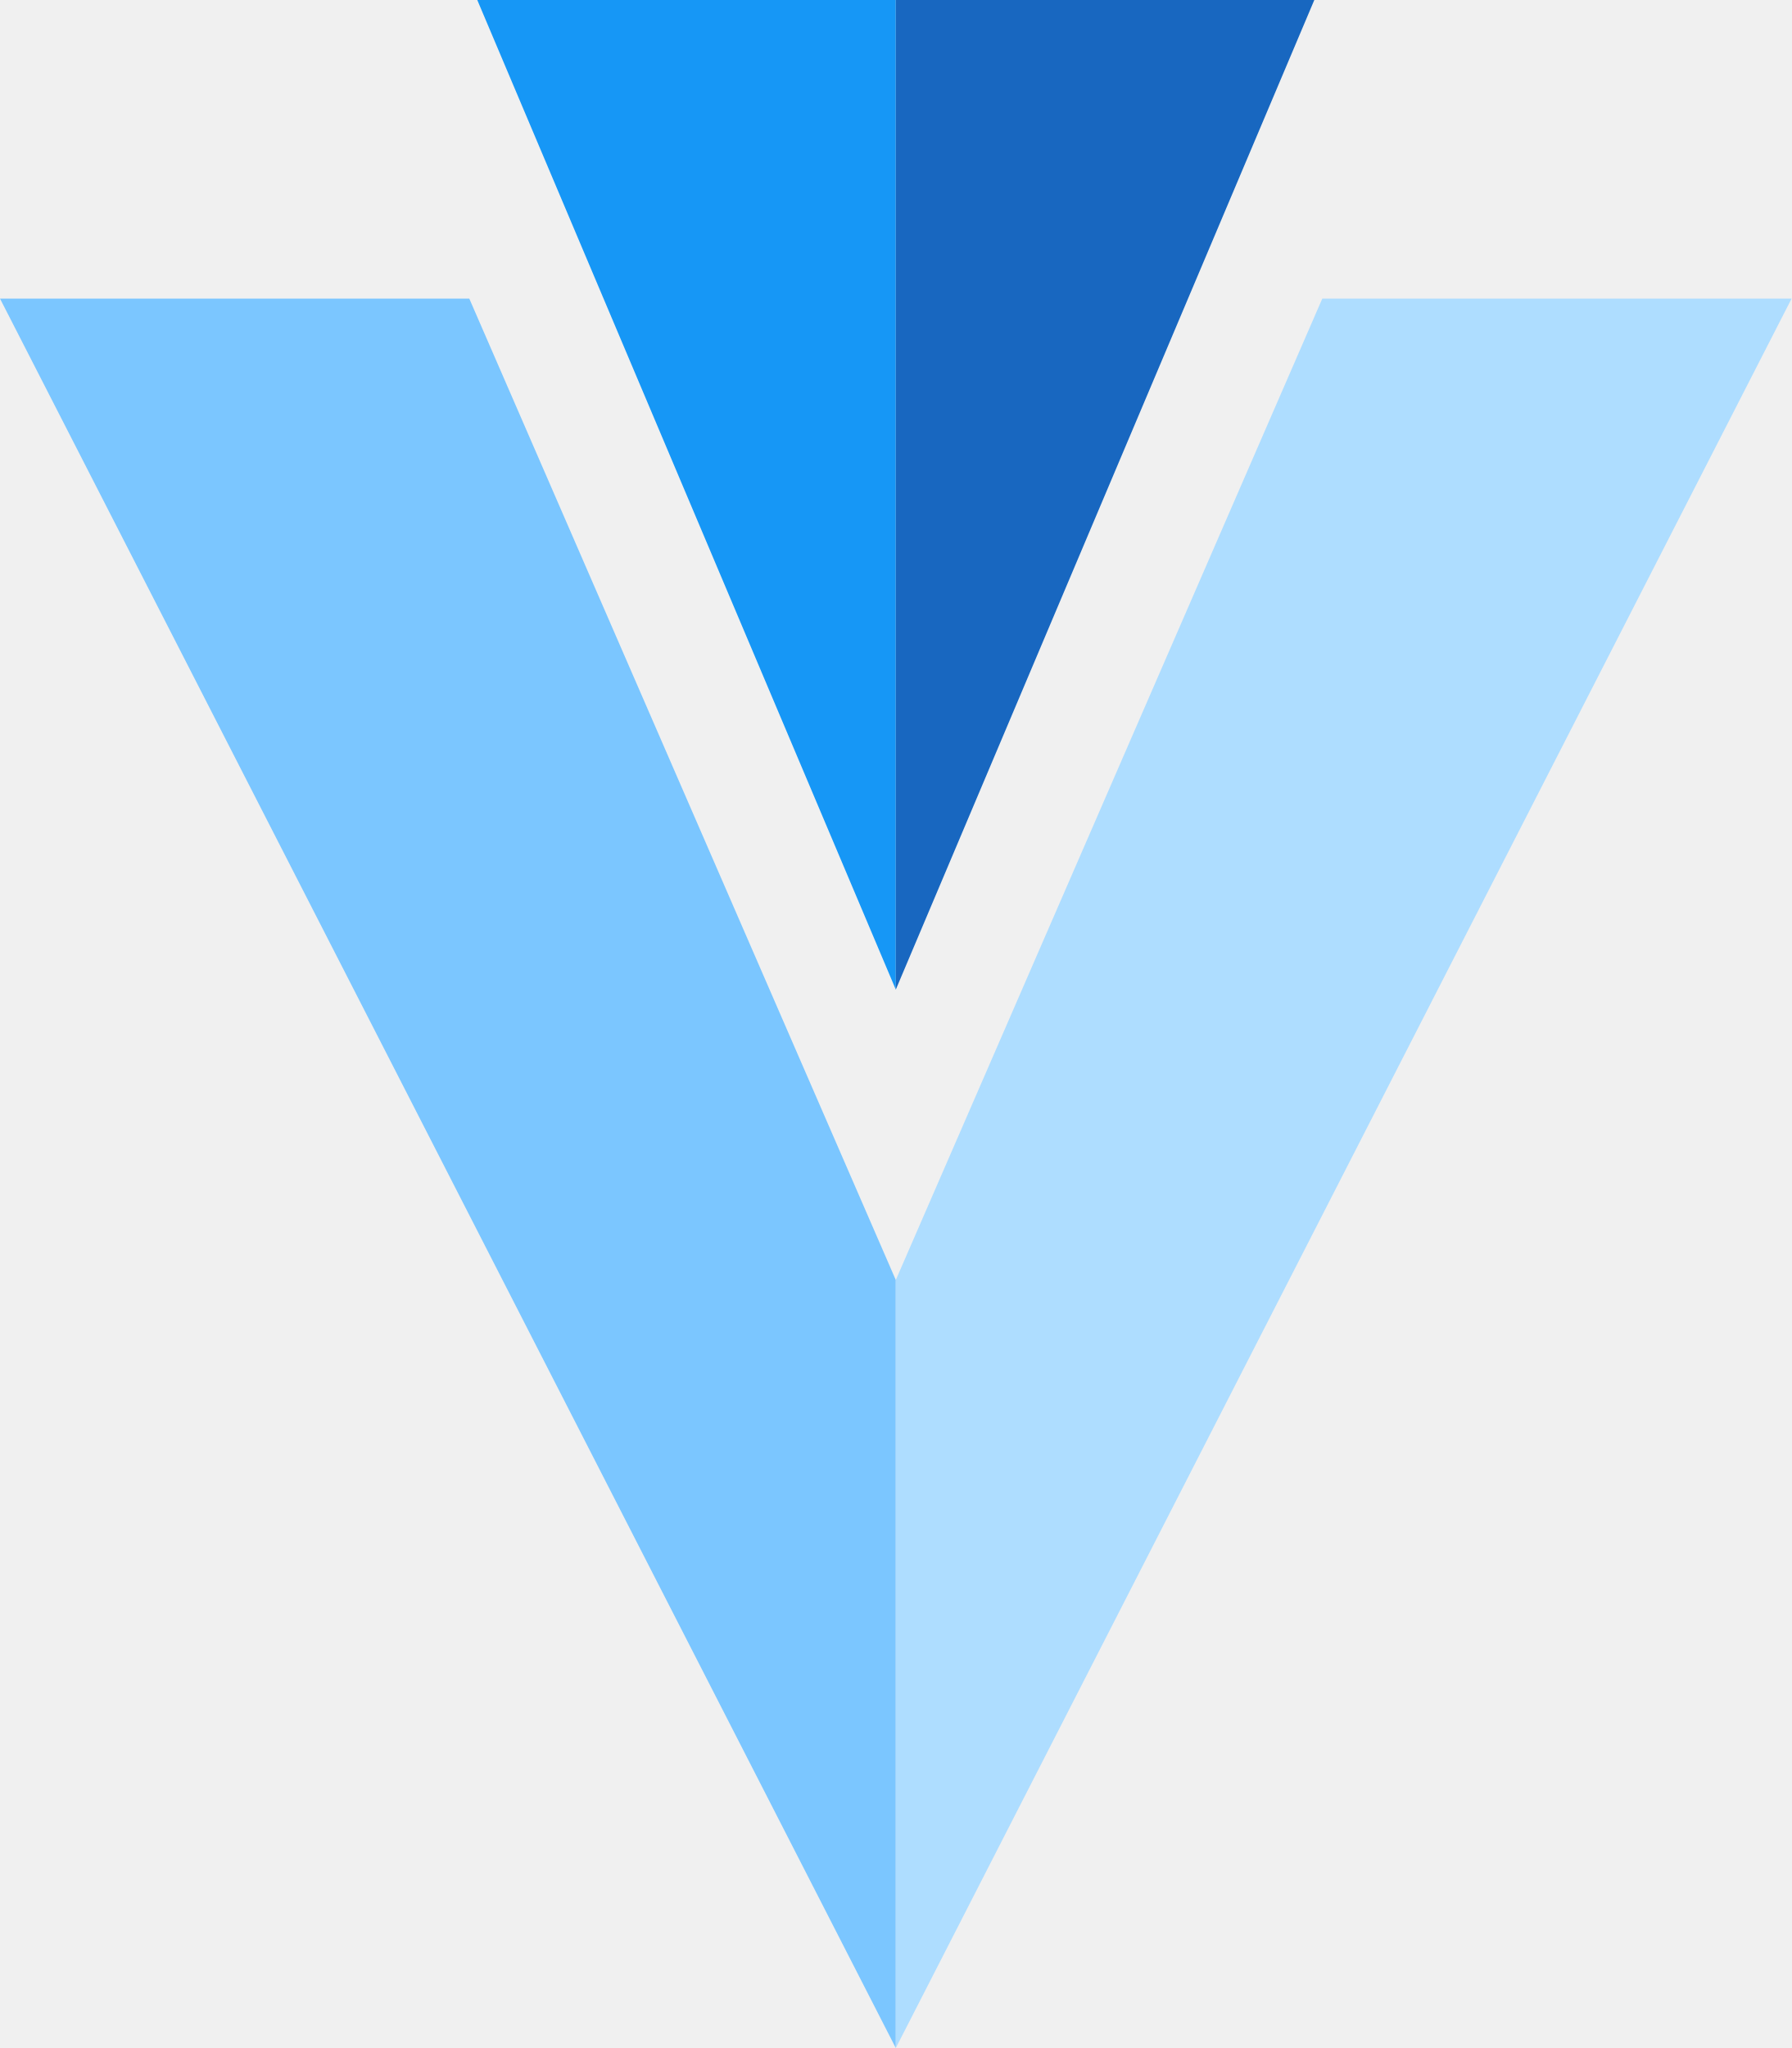
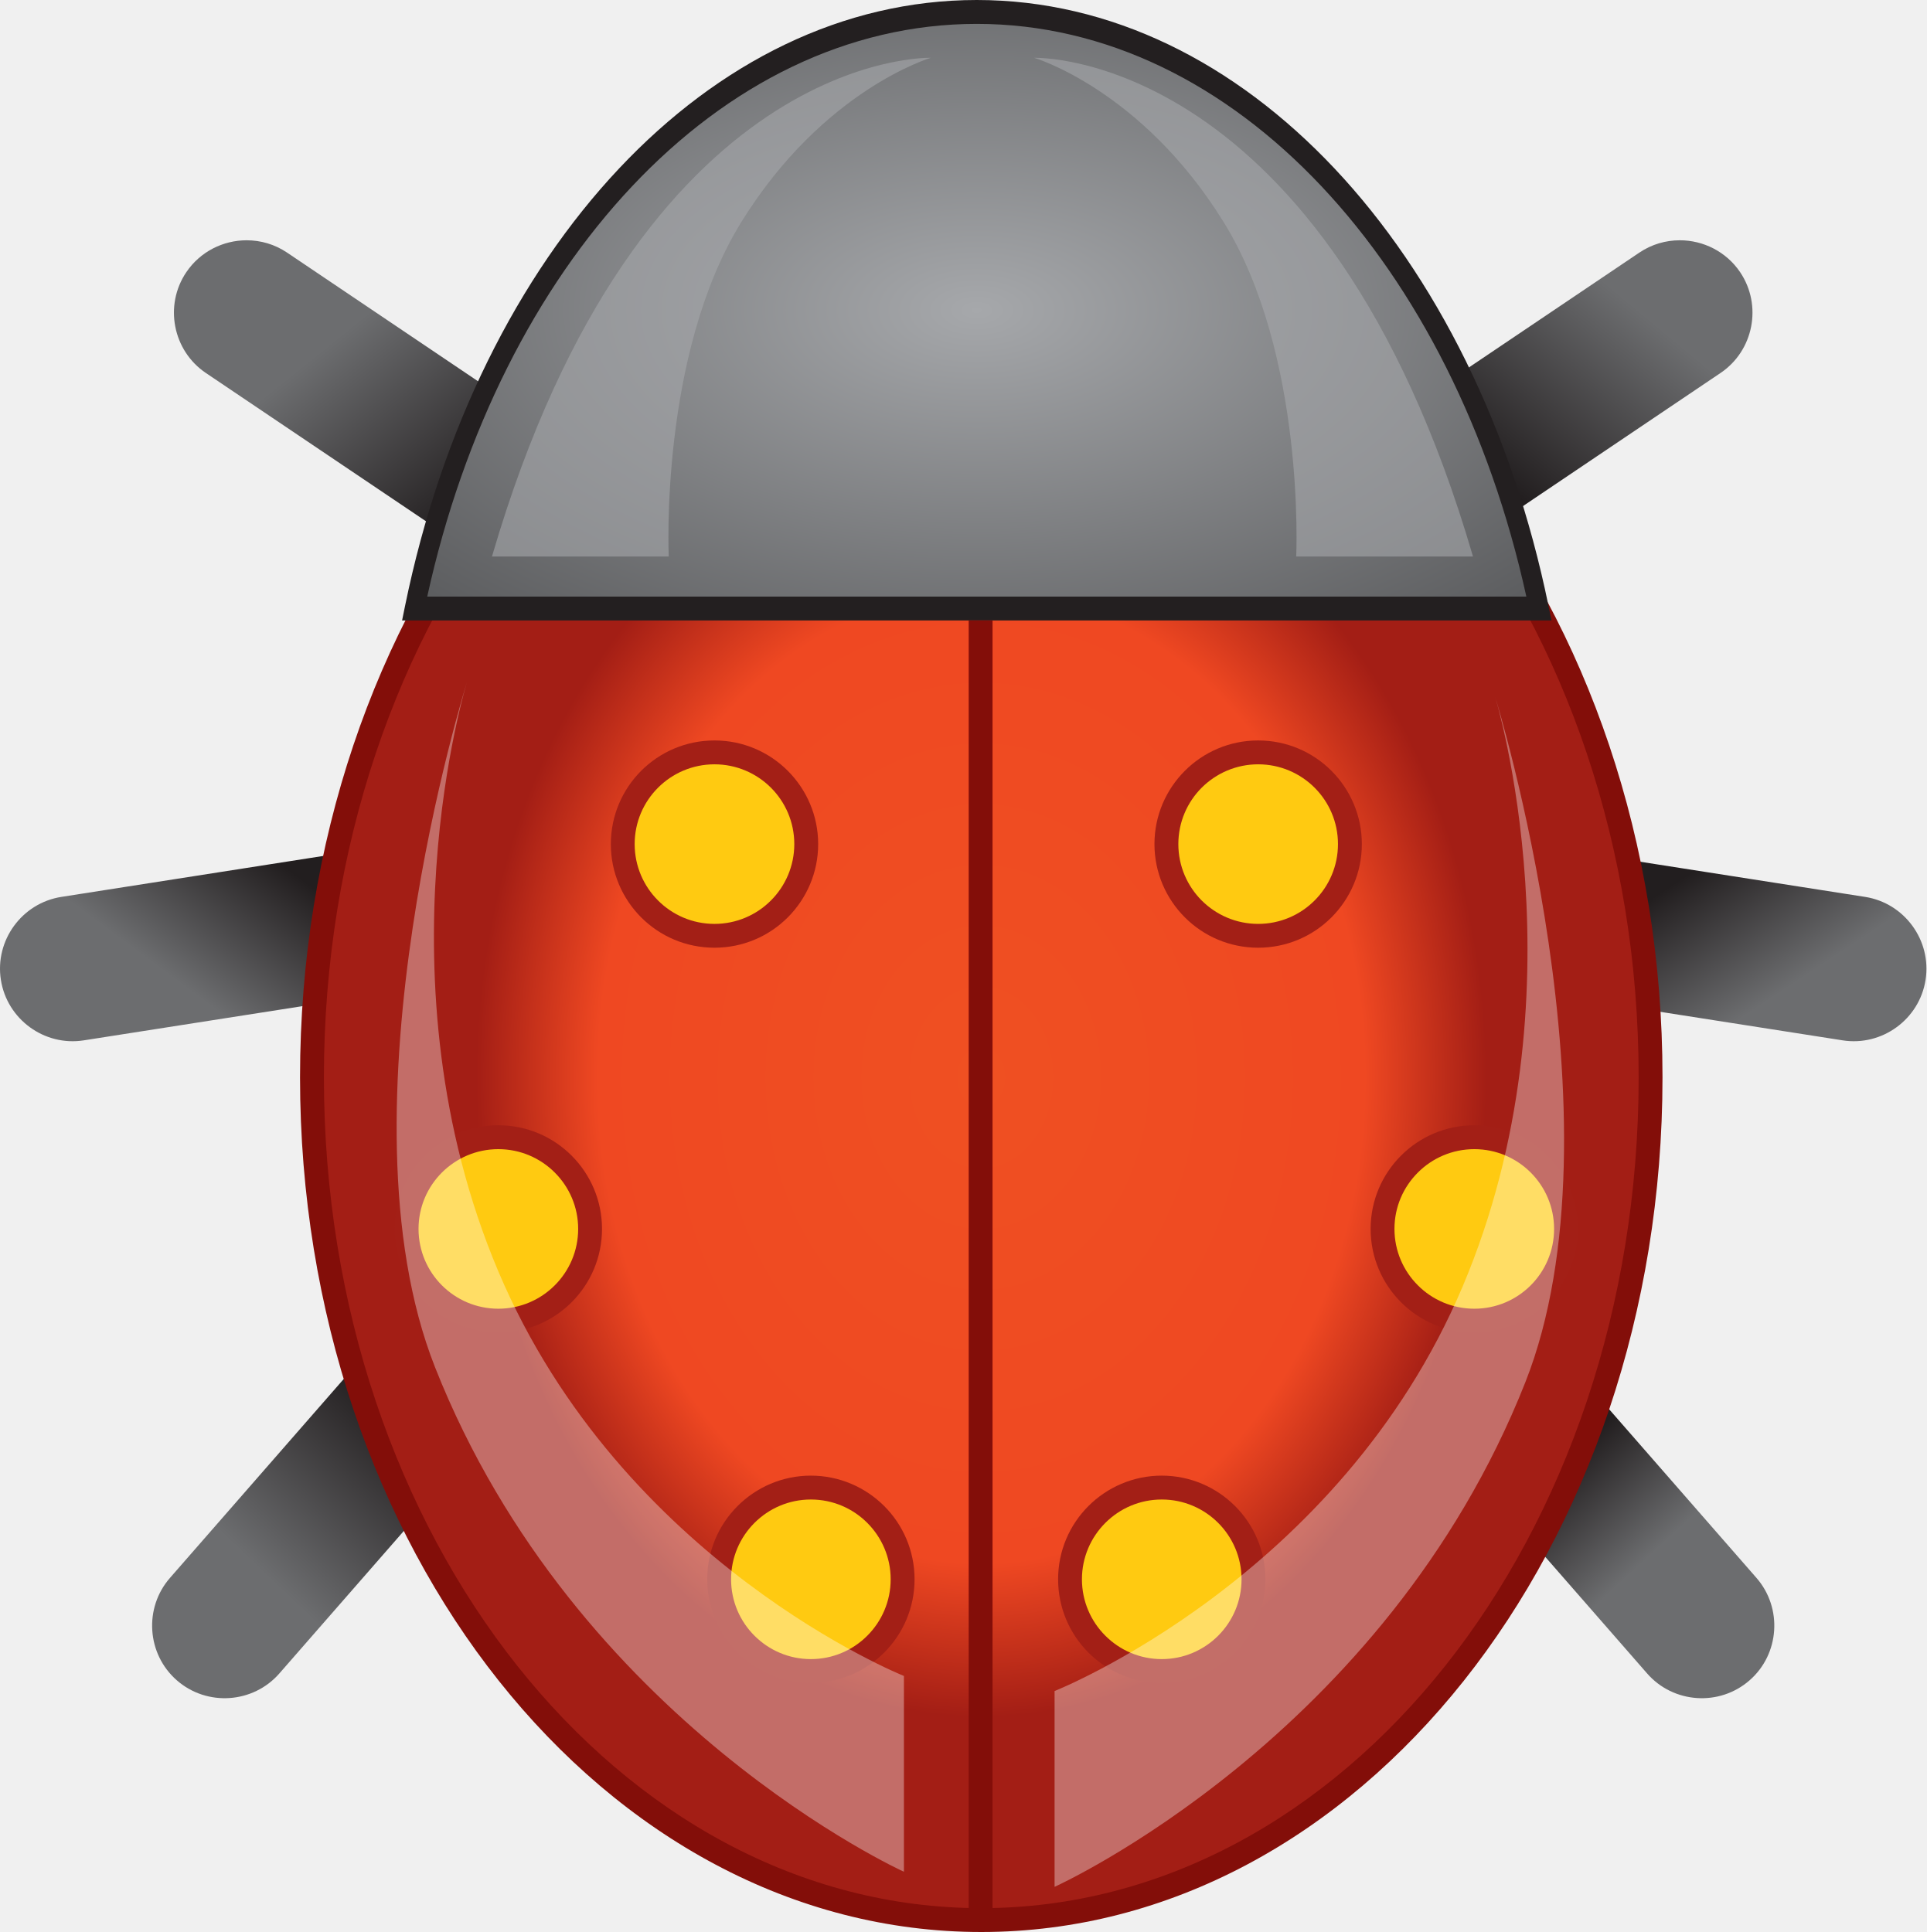
- <svg xmlns="http://www.w3.org/2000/svg" id="Layer_1" data-name="Layer 1" viewBox="0 0 87.5 100">
+ <svg xmlns="http://www.w3.org/2000/svg" version="1.1" viewBox="0.471 -0.358 170.495 171.023">
  <defs>
-     <style>.cls-1{fill:#1697f6;}.cls-2{fill:#7bc6ff;}.cls-3{fill:#1867c0;}.cls-4{fill:#aeddff;}</style>
+     <linearGradient gradientTransform="rotate(-49.1698 0.232422 0.809681)" id="def0" x1="0.232" x2="0.599" y1="0.81" y2="0.81">
+       <stop offset="0" stop-color="#6C6D6F" />
+       <stop offset="1" stop-color="#221E1F" />
+     </linearGradient>
+     <linearGradient gradientTransform="rotate(-23.551 0.191045 0.634638)" id="def1" x1="0.191" x2="0.517" y1="0.635" y2="0.635">
+       <stop offset="0" stop-color="#6C6D6F" />
+       <stop offset="1" stop-color="#221E1F" />
+     </linearGradient>
+     <linearGradient gradientTransform="rotate(43.1291 0.220046 0.237752)" id="def2" x1="0.22" x2="0.626" y1="0.238" y2="0.238">
+       <stop offset="0" stop-color="#6C6D6F" />
+       <stop offset="1" stop-color="#221E1F" />
+     </linearGradient>
+     <linearGradient gradientTransform="rotate(230.191 0.73856 0.78619)" id="def3" x1="0.739" x2="1.105" y1="0.786" y2="0.786">
+       <stop offset="0" stop-color="#6C6D6F" />
+       <stop offset="0.613" stop-color="#221E1F" />
+       <stop offset="1" stop-color="#221E1F" />
+     </linearGradient>
+     <linearGradient gradientTransform="rotate(206.16 0.861767 0.677677)" id="def4" x1="0.862" x2="1.194" y1="0.678" y2="0.678">
+       <stop offset="0" stop-color="#6C6D6F" />
+       <stop offset="1" stop-color="#221E1F" />
+     </linearGradient>
+     <linearGradient gradientTransform="rotate(137.938 0.856718 0.178112)" id="def5" x1="0.857" x2="1.26" y1="0.178" y2="0.178">
+       <stop offset="0" stop-color="#6C6D6F" />
+       <stop offset="1" stop-color="#221E1F" />
+     </linearGradient>
+     <radialGradient cx="0.5" cy="0.5" id="def6" r="0.496">
+       <stop offset="0" stop-color="#EF5022" />
+       <stop offset="0.58" stop-color="#EF4822" />
+       <stop offset="0.764" stop-color="#A31E15" />
+       <stop offset="1" stop-color="#A31E15" />
+     </radialGradient>
+     <radialGradient cx="0.5" cy="0.5" id="def7" r="0.734">
+       <stop offset="0" stop-color="#A6A8AB" />
+       <stop offset="1" stop-color="#57585A" />
+     </radialGradient>
  </defs>
-   <polyline class="cls-1" points="43.75 0 23.31 0 43.75 48.32" />
-   <polygon class="cls-2" points="43.75 62.5 43.75 100 0 14.58 22.92 14.58 43.75 62.5" />
-   <polyline class="cls-3" points="43.75 0 64.19 0 43.75 48.32" />
-   <polygon class="cls-4" points="64.58 14.58 87.5 14.58 43.75 100 43.75 62.5 64.58 14.58" />
+   <g>
+     <path d="M50.435,99.337L15.513,139.321C13.188,141.985,13.464,146.067,16.124,148.388L16.124,148.388C18.788,150.717,22.869,150.441,25.195,147.777L60.116,107.792C62.444,105.128,62.164,101.052,59.504,98.723L59.504,98.723C58.291,97.665,56.784,97.147,55.283,97.147L55.283,97.147C53.488,97.147,51.703,97.888,50.435,99.337z" fill="url(#def0)" />
+     <path d="M58.353,70.833L5.903,79.036C2.411,79.583,-4.21206E-06,82.887,0.549,86.38L0.549,86.38C1.095,89.872,4.396,92.283,7.889,91.735L60.343,83.529C63.835,82.987,66.245,79.683,65.697,76.189L65.697,76.189C65.203,73.031,62.452,70.756,59.347,70.756L59.347,70.756C59.019,70.756,58.687,70.781,58.353,70.833z" fill="url(#def1)" />
+     <path d="M16.957,23.741C14.979,26.673,15.765,30.687,18.692,32.66L62.723,62.329C65.651,64.303,69.665,63.523,71.641,60.592L71.641,60.589C73.615,57.657,72.835,53.645,69.904,51.671L25.876,22.001C24.781,21.264,23.535,20.912,22.301,20.912L22.301,20.912C20.231,20.911,18.195,21.904,16.957,23.741z" fill="url(#def2)" />
+     <path d="M111.933,98.723C109.268,101.052,108.995,105.128,111.32,107.792L146.244,147.777C148.568,150.441,152.648,150.717,155.311,148.388L155.311,148.388C157.973,146.067,158.247,141.985,155.924,139.321L121.001,99.337C119.735,97.888,117.948,97.147,116.153,97.147L116.153,97.147C114.653,97.147,113.145,97.665,111.933,98.723z" fill="url(#def3)" />
+     <path d="M105.741,76.189C105.193,79.683,107.603,82.987,111.095,83.529L163.547,91.735C167.04,92.283,170.343,89.872,170.889,86.38L170.889,86.38C171.435,82.887,169.028,79.583,165.535,79.036L113.081,70.833C112.748,70.781,112.417,70.756,112.089,70.756L112.089,70.756C108.984,70.756,106.236,73.031,105.741,76.189z" fill="url(#def4)" />
+     <path d="M145.56,22.001L101.532,51.671C98.601,53.645,97.819,57.657,99.797,60.589L99.797,60.592C101.771,63.523,105.784,64.303,108.716,62.329L152.74,32.66C155.673,30.687,156.453,26.673,154.481,23.741L154.481,23.741C153.243,21.904,151.205,20.911,149.136,20.912L149.136,20.912C147.901,20.912,146.655,21.264,145.56,22.001z" fill="url(#def5)" />
+     <path d="M28.081,95.009C28.081,136.097,54.691,169.612,87.317,169.612L87.317,169.612C119.945,169.612,146.553,136.097,146.553,95.009L146.553,95.009C146.553,53.917,119.945,20.407,87.317,20.407L87.317,20.407C54.691,20.407,28.081,53.917,28.081,95.009z" fill="url(#def6)" />
+     <g>
+       <path d="M128.379,42.91C117.854,29.661 103.337,21.463 87.317,21.463 71.297,21.463 56.779,29.661 46.255,42.91 35.678,56.231 29.138,74.653 29.138,95.009 29.138,115.366 35.678,133.783 46.255,147.105 56.779,160.357 71.297,168.553 87.317,168.553 103.337,168.553 117.854,160.357 128.379,147.105 138.953,133.783 145.495,115.366 145.495,95.009 145.495,74.653 138.953,56.231 128.379,42.91z M87.317,19.35C104.013,19.35 119.111,27.854 130.026,41.601 140.889,55.281 147.606,74.163 147.606,95.009 147.606,115.851 140.889,134.738 130.026,148.418 119.111,162.161 104.013,170.665 87.317,170.665 70.622,170.665 55.522,162.161 44.608,148.418 33.745,134.738 27.025,115.851 27.025,95.009 27.025,74.163 33.745,55.281 44.608,41.601 55.522,27.854 70.622,19.35 87.317,19.35z" fill="#830E09" />
+     </g>
+     <path d="M37.165,53.511L136.675,53.511C130.423,23.005,110.513,0.699,86.919,0.699L86.919,0.699C63.323,0.699,43.415,23.005,37.165,53.511z" fill="url(#def7)" />
+     <path d="M117.419,16.125C108.919,7.102 98.36,1.756 86.918,1.756 75.48,1.756 64.917,7.102 56.419,16.125 47.937,25.126 41.502,37.788 38.282,52.454L135.557,52.454C132.335,37.788,125.899,25.126,117.419,16.125z M86.918,-0.358C98.793,-0.358 109.745,5.184 118.557,14.533 127.551,24.08 134.305,37.608 137.512,53.254L137.78,54.565 136.673,54.565 37.165,54.565 36.057,54.565 36.324,53.254C39.532,37.608 46.286,24.08 55.284,14.533 64.091,5.184 75.046,-0.358 86.918,-0.358z" fill="#231F20" />
+     <path d="M86.203,54.564L88.313,54.564 88.313,169.809 86.203,169.809 86.203,54.564z" fill="#830E09" />
+     <path d="M44.011,48.906L59.658,48.906C59.658,48.906 58.82,31.026 66.084,19.292 73.35,7.553 82.85,4.76 82.85,4.76 82.85,4.76 57.143,3.924 44.011,48.906z" fill="#A6A8AB" style="fill-opacity:0.604" />
+     <path d="M63.707,82.482C68.178,82.482 71.824,78.833 71.824,74.362 71.824,69.892 68.178,66.241 63.707,66.241 59.234,66.241 55.587,69.892 55.587,74.362 55.587,78.833 59.234,82.482 63.707,82.482z" fill="#FFCA11" />
+     <path d="M68.698,69.367C67.421,68.093 65.654,67.3 63.704,67.3 61.755,67.3 59.986,68.093 58.712,69.367 57.432,70.644 56.64,72.411 56.64,74.362 56.64,76.311 57.432,78.079 58.712,79.356 59.986,80.634 61.755,81.426 63.704,81.426 65.654,81.426 67.421,80.634 68.698,79.356 69.976,78.079 70.768,76.311 70.768,74.362 70.768,72.411 69.976,70.644 68.698,69.367z M63.704,65.187C66.239,65.187 68.532,66.215 70.192,67.874 71.85,69.535 72.881,71.83 72.881,74.362 72.881,76.894 71.85,79.19 70.192,80.85 68.532,82.511 66.239,83.535 63.704,83.535 61.169,83.535 58.874,82.511 57.216,80.85 55.557,79.19 54.531,76.894 54.531,74.362 54.531,71.83 55.557,69.535 57.216,67.874 58.874,66.215 61.169,65.187 63.704,65.187z" fill="#A31F16" />
+     <path d="M44.575,116.547C49.049,116.547 52.693,112.9 52.693,108.427 52.693,103.956 49.049,100.31 44.575,100.31 40.105,100.31 36.458,103.956 36.458,108.427 36.458,112.9 40.105,116.547 44.575,116.547z" fill="#FFCA11" />
+     <path d="M49.568,103.435C48.292,102.158 46.522,101.366 44.576,101.366 42.625,101.366 40.86,102.158 39.581,103.435 38.304,104.714 37.512,106.476 37.512,108.427 37.512,110.376 38.304,112.146 39.581,113.422 40.86,114.702 42.625,115.491 44.576,115.491 46.522,115.491 48.292,114.702 49.568,113.422 50.848,112.146 51.64,110.376 51.64,108.427 51.64,106.476 50.848,104.714 49.568,103.435z M44.576,99.252C47.108,99.252 49.404,100.28 51.064,101.943 52.722,103.602 53.75,105.895 53.75,108.427 53.75,110.963 52.722,113.255 51.064,114.916 49.404,116.576 47.108,117.604 44.576,117.604 42.041,117.604 39.748,116.576 38.089,114.916 36.429,113.255 35.4,110.963 35.4,108.427 35.4,105.895 36.429,103.602 38.089,101.943 39.748,100.28 42.041,99.252 44.576,99.252z" fill="#A31F16" />
+     <path d="M72.238,147.563C76.708,147.563 80.355,143.916 80.355,139.441 80.355,134.972 76.708,131.324 72.238,131.324 67.764,131.324 64.12,134.972 64.12,139.441 64.12,143.916 67.764,147.563 72.238,147.563z" fill="#FFCA11" />
+     <path d="M77.229,134.451C75.954,133.172 74.185,132.38 72.234,132.38 70.285,132.38 68.521,133.172 67.242,134.451 65.965,135.728 65.173,137.495 65.173,139.441 65.173,141.392 65.965,143.161 67.242,144.436 68.521,145.716 70.285,146.508 72.234,146.508 74.185,146.508 75.954,145.716 77.229,144.436 78.506,143.161 79.298,141.392 79.298,139.441 79.298,137.495 78.506,135.728 77.229,134.451z M72.234,130.267C74.766,130.267 77.062,131.299 78.725,132.957 80.384,134.616 81.412,136.909 81.412,139.441 81.412,141.977 80.384,144.269 78.725,145.932 77.062,147.591 74.766,148.619 72.234,148.619 69.702,148.619 67.409,147.591 65.75,145.932 64.088,144.269 63.061,141.977 63.061,139.441 63.061,136.909 64.088,134.616 65.75,132.957 67.409,131.299 69.702,130.267 72.234,130.267z" fill="#A31F16" />
+     <path d="M111.823,82.482C116.295,82.482 119.942,78.833 119.942,74.362 119.942,69.892 116.295,66.241 111.823,66.241 107.351,66.241 103.703,69.892 103.703,74.362 103.703,78.833 107.351,82.482 111.823,82.482z" fill="#FFCA11" />
+     <path d="M106.826,69.367C108.105,68.093 109.874,67.3 111.821,67.3 113.771,67.3 115.538,68.093 116.815,69.367 118.093,70.644 118.885,72.411 118.885,74.362 118.885,76.311 118.093,78.079 116.815,79.356 115.538,80.634 113.771,81.426 111.821,81.426 109.874,81.426 108.105,80.634 106.826,79.356 105.549,78.079 104.757,76.311 104.757,74.362 104.757,72.411 105.549,70.644 106.826,69.367z M111.821,65.187C109.289,65.187 106.993,66.215 105.334,67.874 103.674,69.535 102.643,71.83 102.643,74.362 102.643,76.894 103.674,79.19 105.334,80.85 106.993,82.511 109.289,83.535 111.821,83.535 114.355,83.535 116.649,82.511 118.309,80.85 119.967,79.19 120.998,76.894 120.998,74.362 120.998,71.83 119.967,69.535 118.309,67.874 116.649,66.215 114.355,65.187 111.821,65.187z" fill="#A31F16" />
+     <path d="M130.952,116.547C135.423,116.547 139.07,112.9 139.07,108.427 139.07,103.956 135.423,100.31 130.952,100.31 126.479,100.31 122.831,103.956 122.831,108.427 122.831,112.9 126.479,116.547 130.952,116.547z" fill="#FFCA11" />
+     <path d="M125.958,103.435C127.232,102.158 129.002,101.366 130.952,101.366 132.899,101.366 134.666,102.158 135.943,103.435 137.22,104.714 138.012,106.476 138.012,108.427 138.012,110.376 137.22,112.146 135.943,113.422 134.666,114.702 132.899,115.491 130.952,115.491 129.002,115.491 127.232,114.702 125.958,113.422 124.676,112.146 123.884,110.376 123.884,108.427 123.884,106.476 124.676,104.714 125.958,103.435z M130.952,99.252C128.418,99.252 126.12,100.28 124.462,101.943 122.803,103.602 121.775,105.895 121.775,108.427 121.775,110.963 122.803,113.255 124.462,114.916 126.12,116.576 128.418,117.604 130.952,117.604 133.484,117.604 135.778,116.576 137.436,114.916 139.096,113.255 140.126,110.963 140.126,108.427 140.126,105.895 139.096,103.602 137.436,101.943 135.778,100.28 133.484,99.252 130.952,99.252z" fill="#A31F16" />
+     <path d="M103.29,147.563C107.762,147.563 111.411,143.916 111.411,139.441 111.411,134.972 107.762,131.324 103.29,131.324 98.819,131.324 95.17,134.972 95.17,139.441 95.17,143.916 98.819,147.563 103.29,147.563z" fill="#FFCA11" />
+     <path d="M98.296,134.451C99.571,133.172 101.34,132.38 103.289,132.38 105.24,132.38 107.004,133.172 108.284,134.451 109.559,135.728 110.351,137.495 110.351,139.441 110.351,141.392 109.559,143.161 108.284,144.436 107.004,145.716 105.24,146.508 103.289,146.508 101.34,146.508 99.571,145.716 98.296,144.436 97.017,143.161 96.225,141.392 96.225,139.441 96.225,137.495 97.017,135.728 98.296,134.451z M103.289,130.267C100.759,130.267 98.462,131.299 96.8,132.957 95.141,134.616 94.116,136.909 94.116,139.441 94.116,141.977 95.141,144.269 96.8,145.932 98.462,147.591 100.759,148.619 103.289,148.619 105.823,148.619 108.116,147.591 109.775,145.932 111.436,144.269 112.464,141.977 112.464,139.441 112.464,136.909 111.436,134.616 109.775,132.957 108.116,131.299 105.823,130.267 103.289,130.267z" fill="#A31F16" />
+     <path d="M130.835,48.906L115.189,48.906C115.189,48.906 116.027,31.026 108.762,19.292 101.497,7.553 91.996,4.76 91.996,4.76 91.996,4.76 117.703,3.924 130.835,48.906z" fill="#A6A8AB" style="fill-opacity:0.604" />
+     <path d="M80.471,165.333L80.471,148C80.471,148 55.512,138.041 44.575,112.188 33.637,86.333 41.804,60 41.804,60 41.804,60 29.928,97.78 38.971,120.667 51.416,152.167 80.471,165.333 80.471,165.333z" fill="#FFFFFF" style="fill-opacity:0.353" />
+     <path d="M93.804,166.667L93.804,149.333C93.804,149.333 118.981,139.375 129.919,113.521 140.856,87.667 132.799,61.333 132.799,61.333 132.799,61.333 144.509,99.113 135.468,122 123.023,153.5 93.804,166.667 93.804,166.667z" fill="#FFFFFF" style="fill-opacity:0.353" />
+   </g>
</svg>
